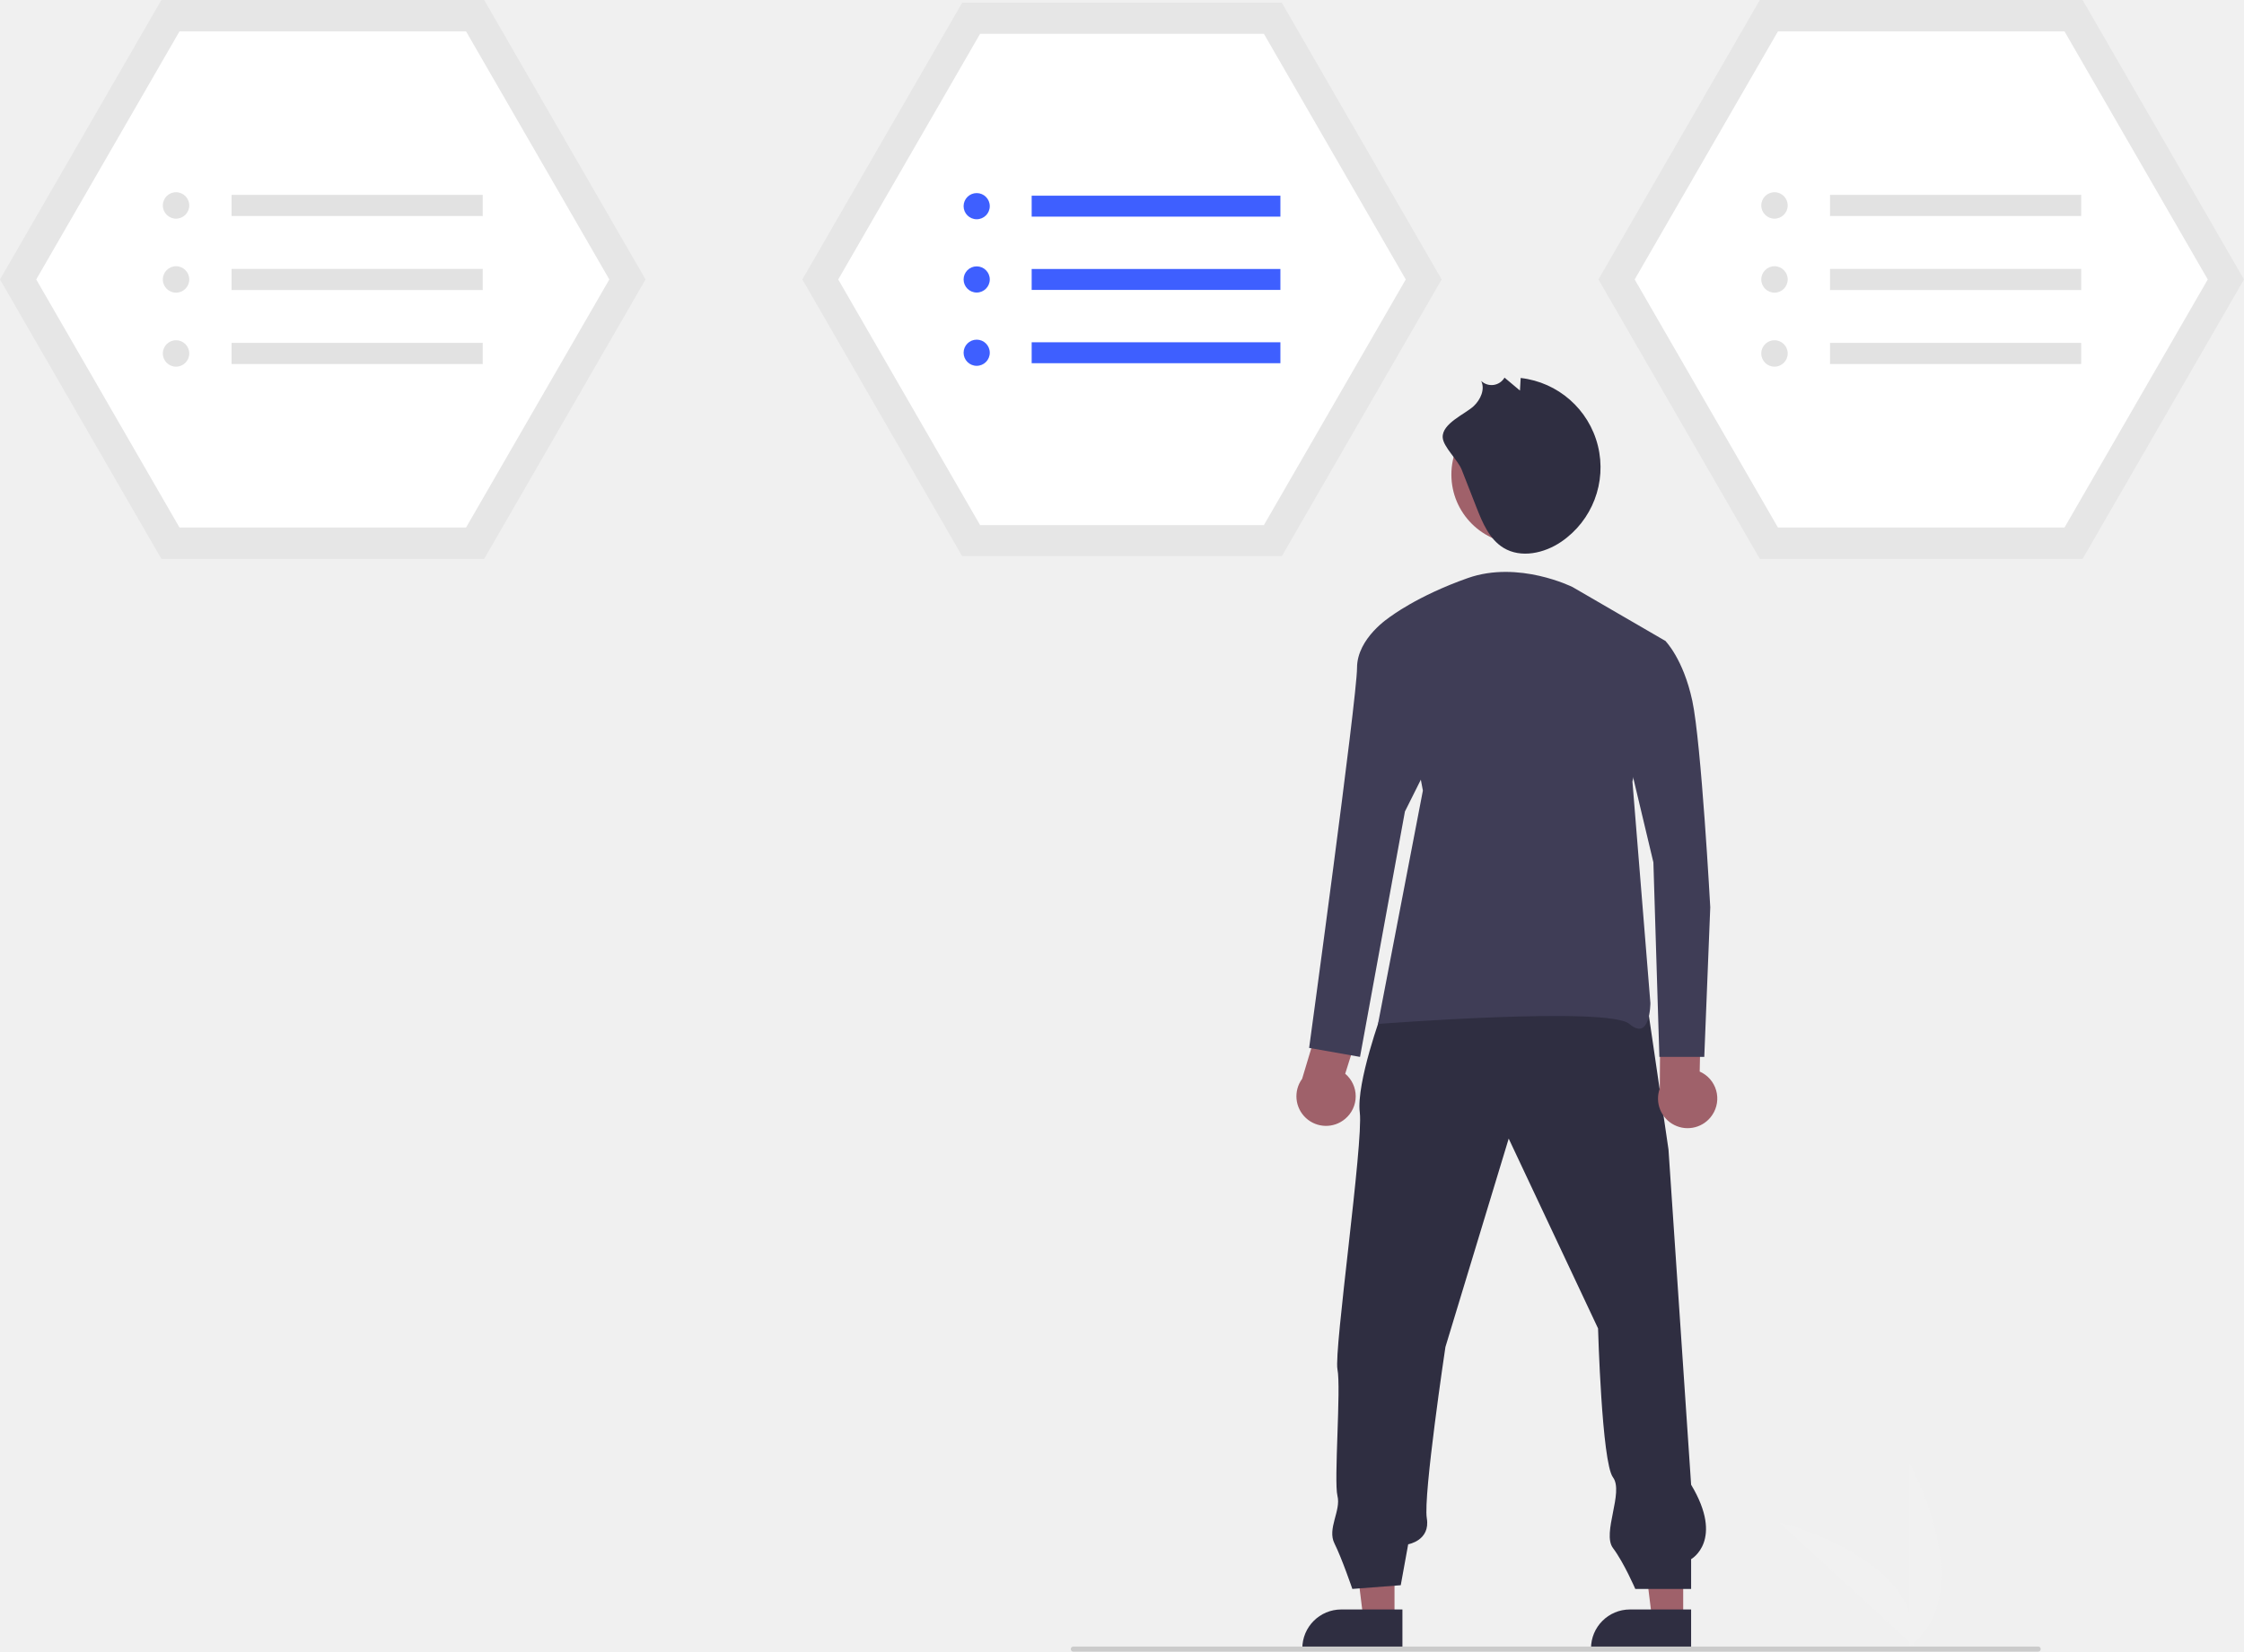
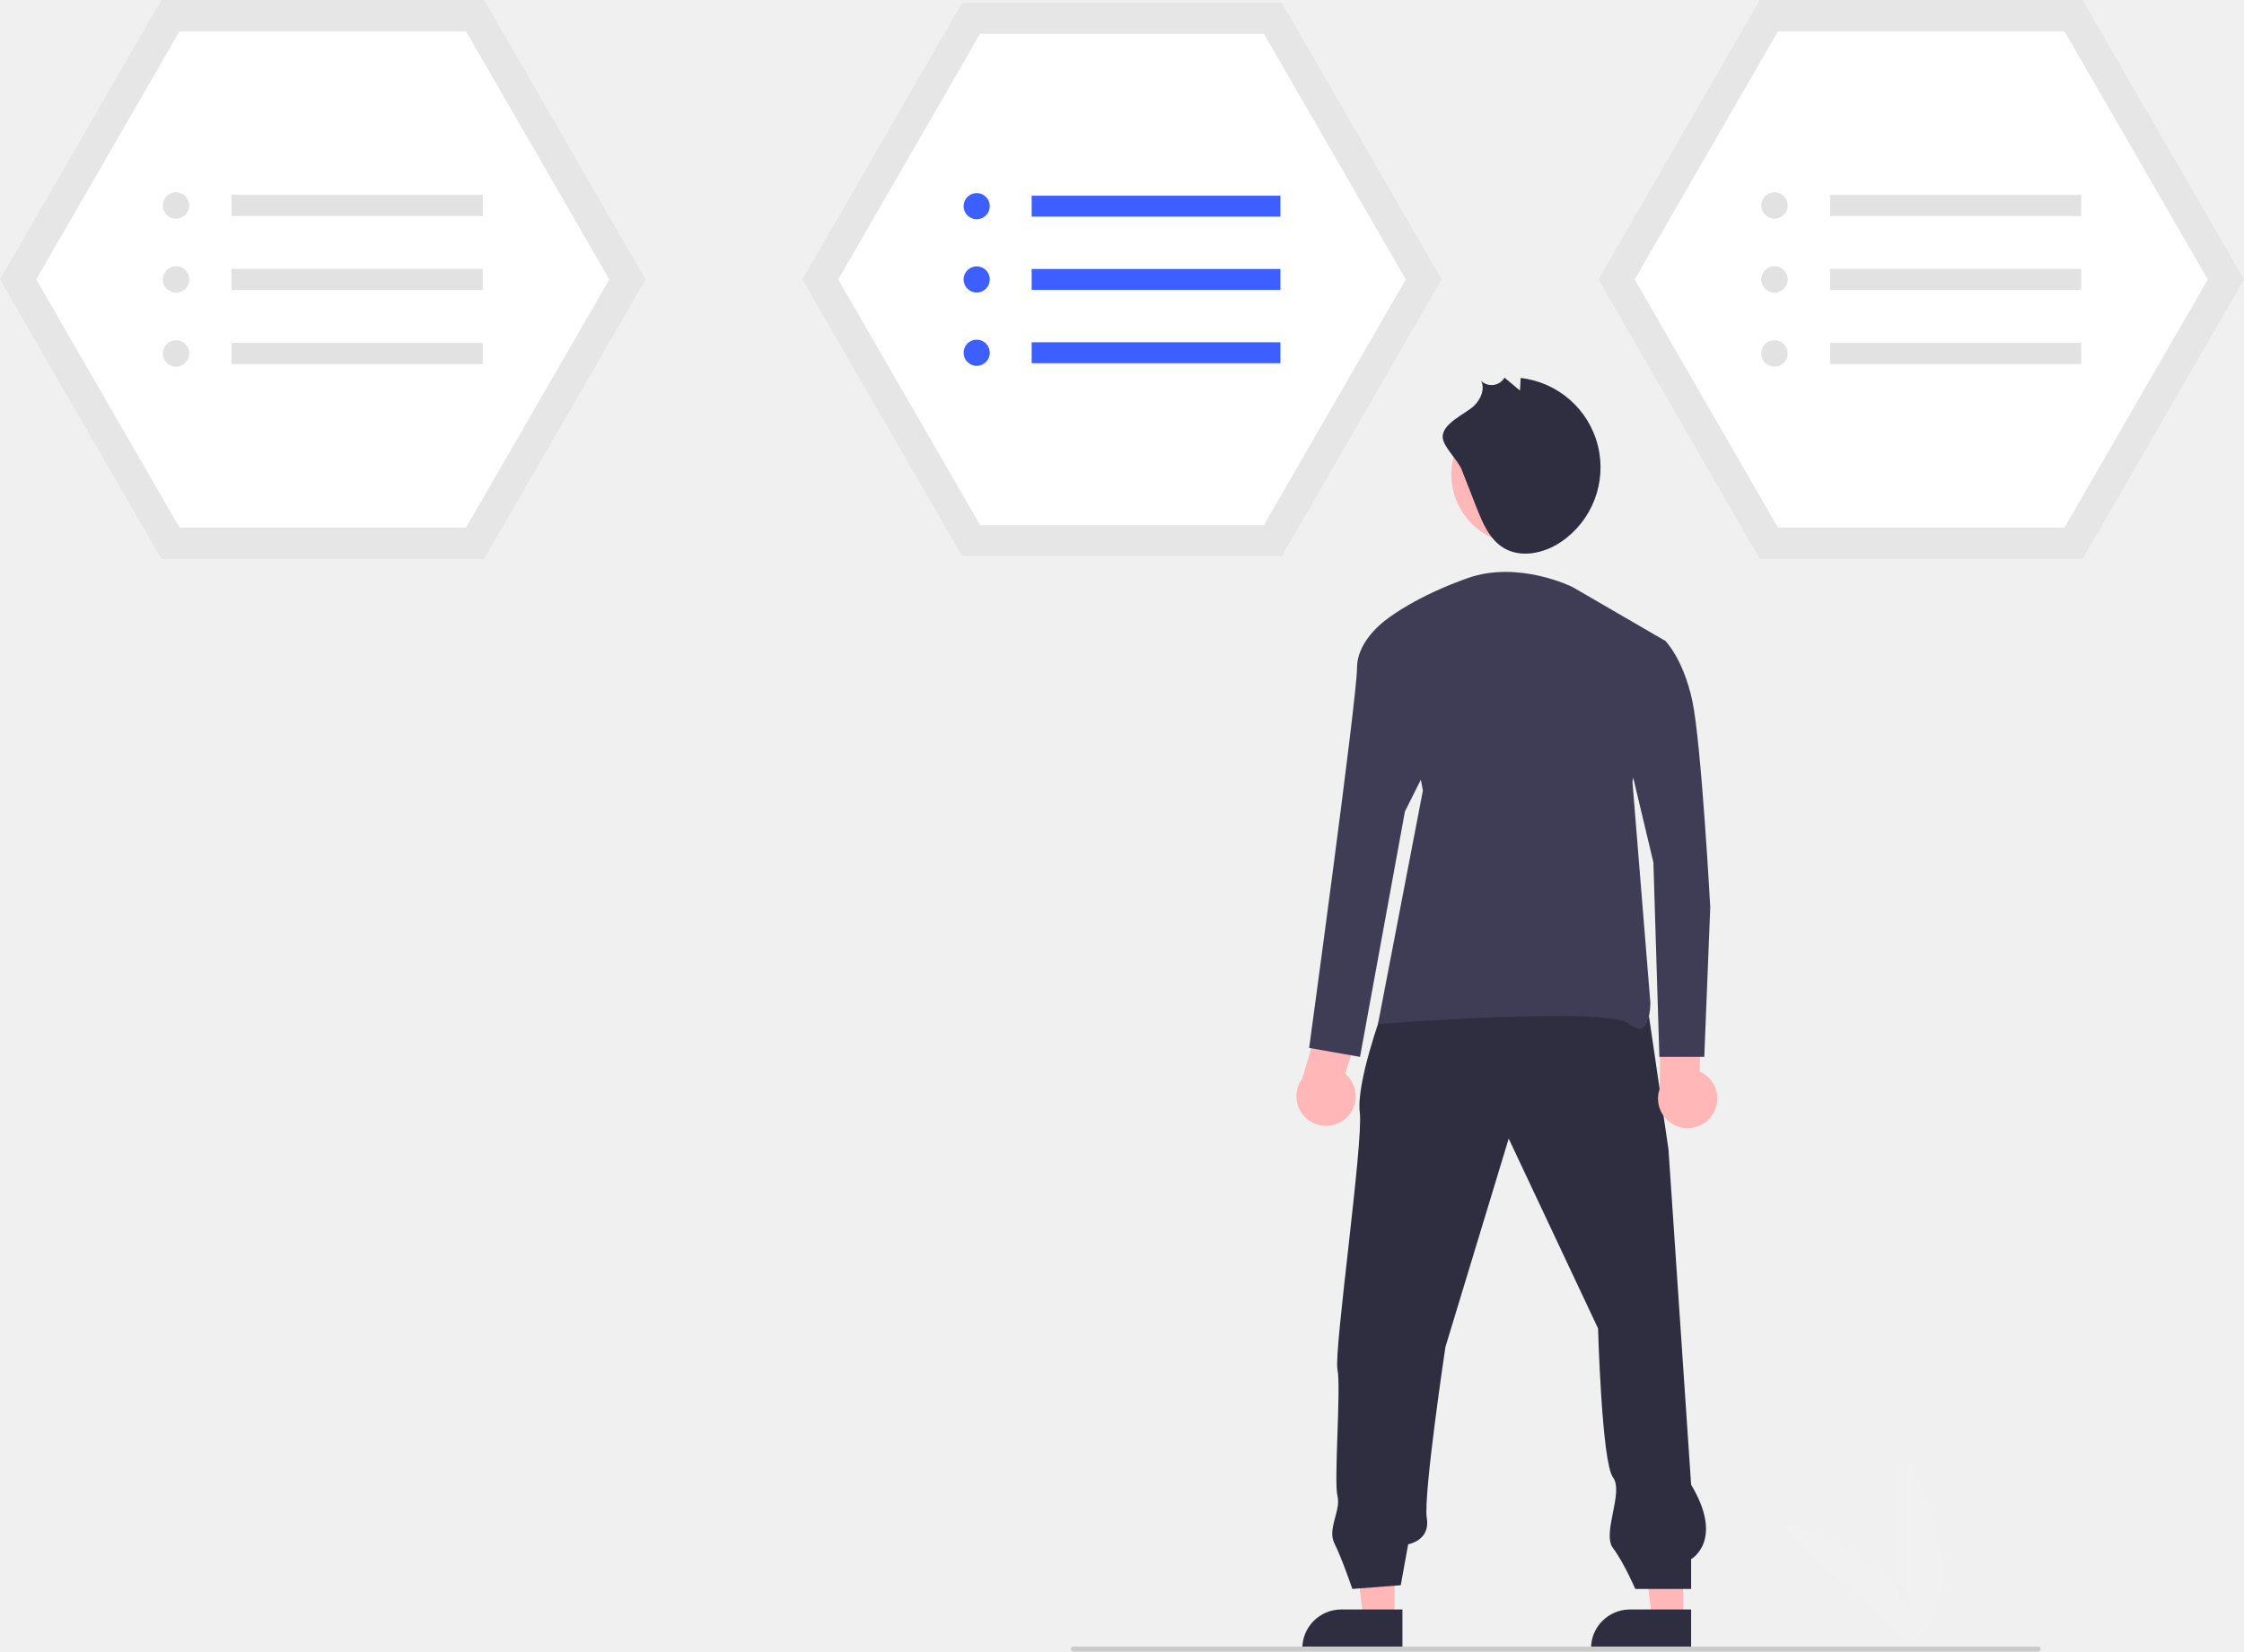
<svg xmlns="http://www.w3.org/2000/svg" width="886.115" height="652.383" viewBox="0 0 886.115 652.383" role="img" artist="Katerina Limpitsouni" source="https://undraw.co/">
  <path d="M911,774.062v-72.34S939.192,753.008,911,774.062Z" transform="translate(-156.9425 -123.8088)" fill="#f1f1f1" />
  <path d="M912.741,774.049l-53.29-48.921S916.297,739.044,912.741,774.049Z" transform="translate(-156.9425 -123.8088)" fill="#f1f1f1" />
  <polygon points="191.188 0 63.729 0 0 110.382 63.729 220.765 191.188 220.765 254.917 110.382 191.188 0" fill="#e6e6e6" />
  <path d="M227.825,332.184H340.977l56.576-97.992L340.977,136.199H227.825l-56.576,97.992Z" transform="translate(-156.9425 -123.8088)" fill="#fff" />
  <circle cx="69.516" cy="81.15" r="5.22" fill="#e2e2e2" />
  <circle cx="69.516" cy="110.382" r="5.22" fill="#e2e2e2" />
  <circle cx="69.516" cy="139.615" r="5.22" fill="#e2e2e2" />
  <rect x="91.44" y="76.974" width="99.181" height="8.352" fill="#e2e2e2" />
  <rect x="91.44" y="106.206" width="99.181" height="8.352" fill="#e2e2e2" />
  <rect x="91.44" y="135.439" width="99.181" height="8.352" fill="#e2e2e2" />
  <polygon points="822.386 0 694.927 0 631.198 110.382 694.927 220.765 822.386 220.765 886.115 110.382 822.386 0" fill="#e6e6e6" />
  <path d="M859.023,332.184h113.152l56.576-97.992-56.576-97.992H859.023l-56.576,97.992Z" transform="translate(-156.9425 -123.8088)" fill="#fff" />
  <circle cx="700.714" cy="81.15" r="5.22" fill="#e2e2e2" />
  <circle cx="700.714" cy="110.382" r="5.22" fill="#e2e2e2" />
  <circle cx="700.714" cy="139.615" r="5.22" fill="#e2e2e2" />
  <rect x="722.638" y="76.974" width="99.181" height="8.352" fill="#e2e2e2" />
  <rect x="722.638" y="106.206" width="99.181" height="8.352" fill="#e2e2e2" />
  <rect x="722.638" y="135.439" width="99.181" height="8.352" fill="#e2e2e2" />
  <polygon points="506.167 1.072 379.946 1.072 316.836 110.382 379.946 219.693 506.167 219.693 569.279 110.382 506.167 1.072" fill="#e6e6e6" />
  <path d="M543.973,331.232H656.026L712.053,234.191,656.026,137.15H543.973l-56.027,97.041Z" transform="translate(-156.9425 -123.8088)" fill="#fff" />
  <circle cx="385.677" cy="81.434" r="5.169" fill="#3e5fff" />
  <circle cx="385.677" cy="110.382" r="5.169" fill="#3e5fff" />
  <circle cx="385.677" cy="139.331" r="5.169" fill="#3e5fff" />
  <rect x="407.389" y="77.298" width="98.218" height="8.271" fill="#3e5fff" />
  <rect x="407.389" y="106.247" width="98.218" height="8.271" fill="#3e5fff" />
  <rect x="407.389" y="135.195" width="98.218" height="8.271" fill="#3e5fff" />
-   <polygon points="550.665 639.737 538.405 639.736 532.573 592.448 550.667 592.449 550.665 639.737" fill="#9f616a" />
+   <polygon points="550.665 639.737 538.405 639.736 532.573 592.448 550.667 592.449 550.665 639.737" fill="#ffb7b7" />
  <path d="M710.734,775.43l-39.531-.001v-.5a15.387,15.387,0,0,1,15.386-15.386h.001l24.144.001Z" transform="translate(-156.9425 -123.8088)" fill="#2f2e41" />
-   <polygon points="664.665 639.737 652.405 639.736 646.573 592.448 664.667 592.449 664.665 639.737" fill="#9f616a" />
+   <polygon points="664.665 639.737 652.405 639.736 646.573 592.448 664.667 592.449 664.665 639.737" fill="#ffb7b7" />
  <path d="M824.734,775.43l-39.531-.001v-.5a15.387,15.387,0,0,1,15.386-15.386h.001l24.144.001Z" transform="translate(-156.9425 -123.8088)" fill="#2f2e41" />
  <path d="M702.721,523.571s-10.291,27.932-8.82,39.692-10.291,94.085-8.82,101.436-1.47,44.102,0,49.983-4.126,12.904-1.186,18.784,7.066,17.968,7.066,17.968l19.111-1.47,2.94-16.171s8.82-1.47,7.35-10.291,7.35-67.624,7.35-67.624l24.991-82.324,35.282,74.974s1.47,52.923,5.88,58.803-4.41,22.051,0,27.932,8.82,16.171,8.82,16.171h22.051V739.672s13.231-7.35,0-29.402l-8.94-132.427-8.82-60.273Z" transform="translate(-156.9425 -123.8088)" fill="#2f2e41" />
-   <circle cx="600.581" cy="187.456" r="27.457" fill="#a0616a" />
+   <circle cx="600.581" cy="187.456" r="27.457" fill="#ffb7b7" />
  <path d="M734.157,309.371q2.906,7.425,5.812,14.85c2.382,6.085,5.11,12.596,10.693,15.992,6.893,4.193,16.099,2.149,22.767-2.394a35.553,35.553,0,0,0-16.003-64.709l-.276,4.97-6.099-5.112a5.93,5.93,0,0,1-9.217,1.304c1.602,3.321-.247,7.372-2.917,9.916-3.281,3.125-12.664,6.881-12.275,12.469C726.903,300.385,732.645,305.507,734.157,309.371Z" transform="translate(-156.9425 -123.8088)" fill="#2f2e41" />
-   <path d="M833.104,564.187a11.626,11.626,0,0,0-4.982-17.117l.549-26.562-16.06-4.27-.248,37.522a11.689,11.689,0,0,0,20.742,10.428Z" transform="translate(-156.9425 -123.8088)" fill="#9f616a" />
+   <path d="M833.104,564.187a11.626,11.626,0,0,0-4.982-17.117l.549-26.562-16.06-4.27-.248,37.522a11.689,11.689,0,0,0,20.742,10.428Z" transform="translate(-156.9425 -123.8088)" fill="#ffb7b7" />
  <path d="M777.92,355.692s-21.277-10.639-41.373-3.546-30.734,15.367-30.734,15.367l13.003,68.56-17.731,92.202s91.02-7.092,99.294,0,8.275-8.275,8.275-8.275L801.561,432.527l13.003-55.558Z" transform="translate(-156.9425 -123.8088)" fill="#3f3d56" />
-   <path d="M688.115,565.76a11.626,11.626,0,0,0,.024-17.827l7.984-25.34-14.215-8.608-10.773,35.943a11.689,11.689,0,0,0,16.98,15.832Z" transform="translate(-156.9425 -123.8088)" fill="#9f616a" />
+   <path d="M688.115,565.76a11.626,11.626,0,0,0,.024-17.827l7.984-25.34-14.215-8.608-10.773,35.943a11.689,11.689,0,0,0,16.98,15.832Z" transform="translate(-156.9425 -123.8088)" fill="#ffb7b7" />
  <path d="M714.087,367.513H705.813s-13.003,8.275-13.003,20.095-18.913,150.124-18.913,150.124l20.095,3.546,17.731-96.93,13.003-26.006Z" transform="translate(-156.9425 -123.8088)" fill="#3f3d56" />
  <path d="M792.104,376.97h22.459s7.092,7.092,10.639,23.642,7.092,81.563,7.092,81.563L829.931,541.278H812.2l-2.364-76.835L798.015,414.796Z" transform="translate(-156.9425 -123.8088)" fill="#3f3d56" />
  <path d="M961.783,776.191h-381a1,1,0,0,1,0-2h381a1,1,0,0,1,0,2Z" transform="translate(-156.9425 -123.8088)" fill="#cbcbcb" />
</svg>
